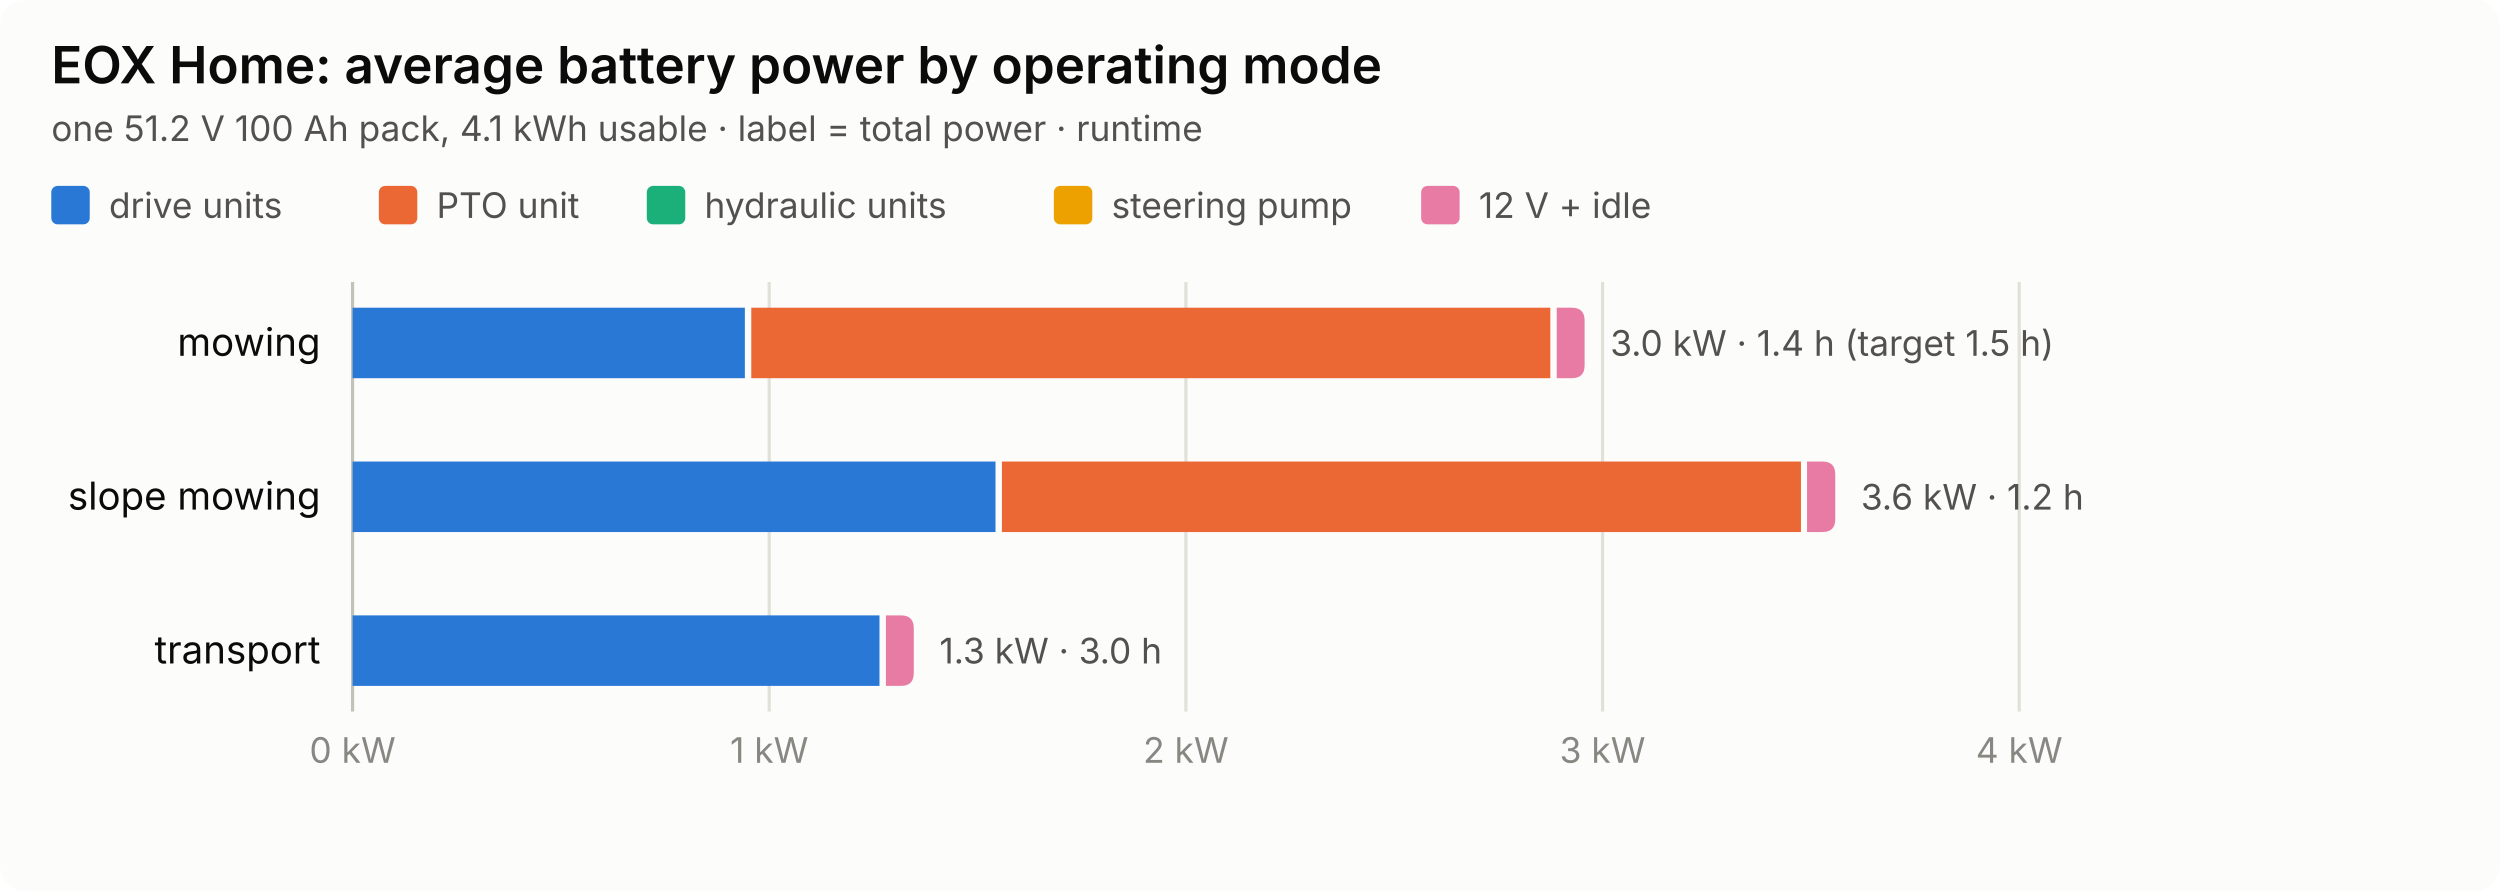
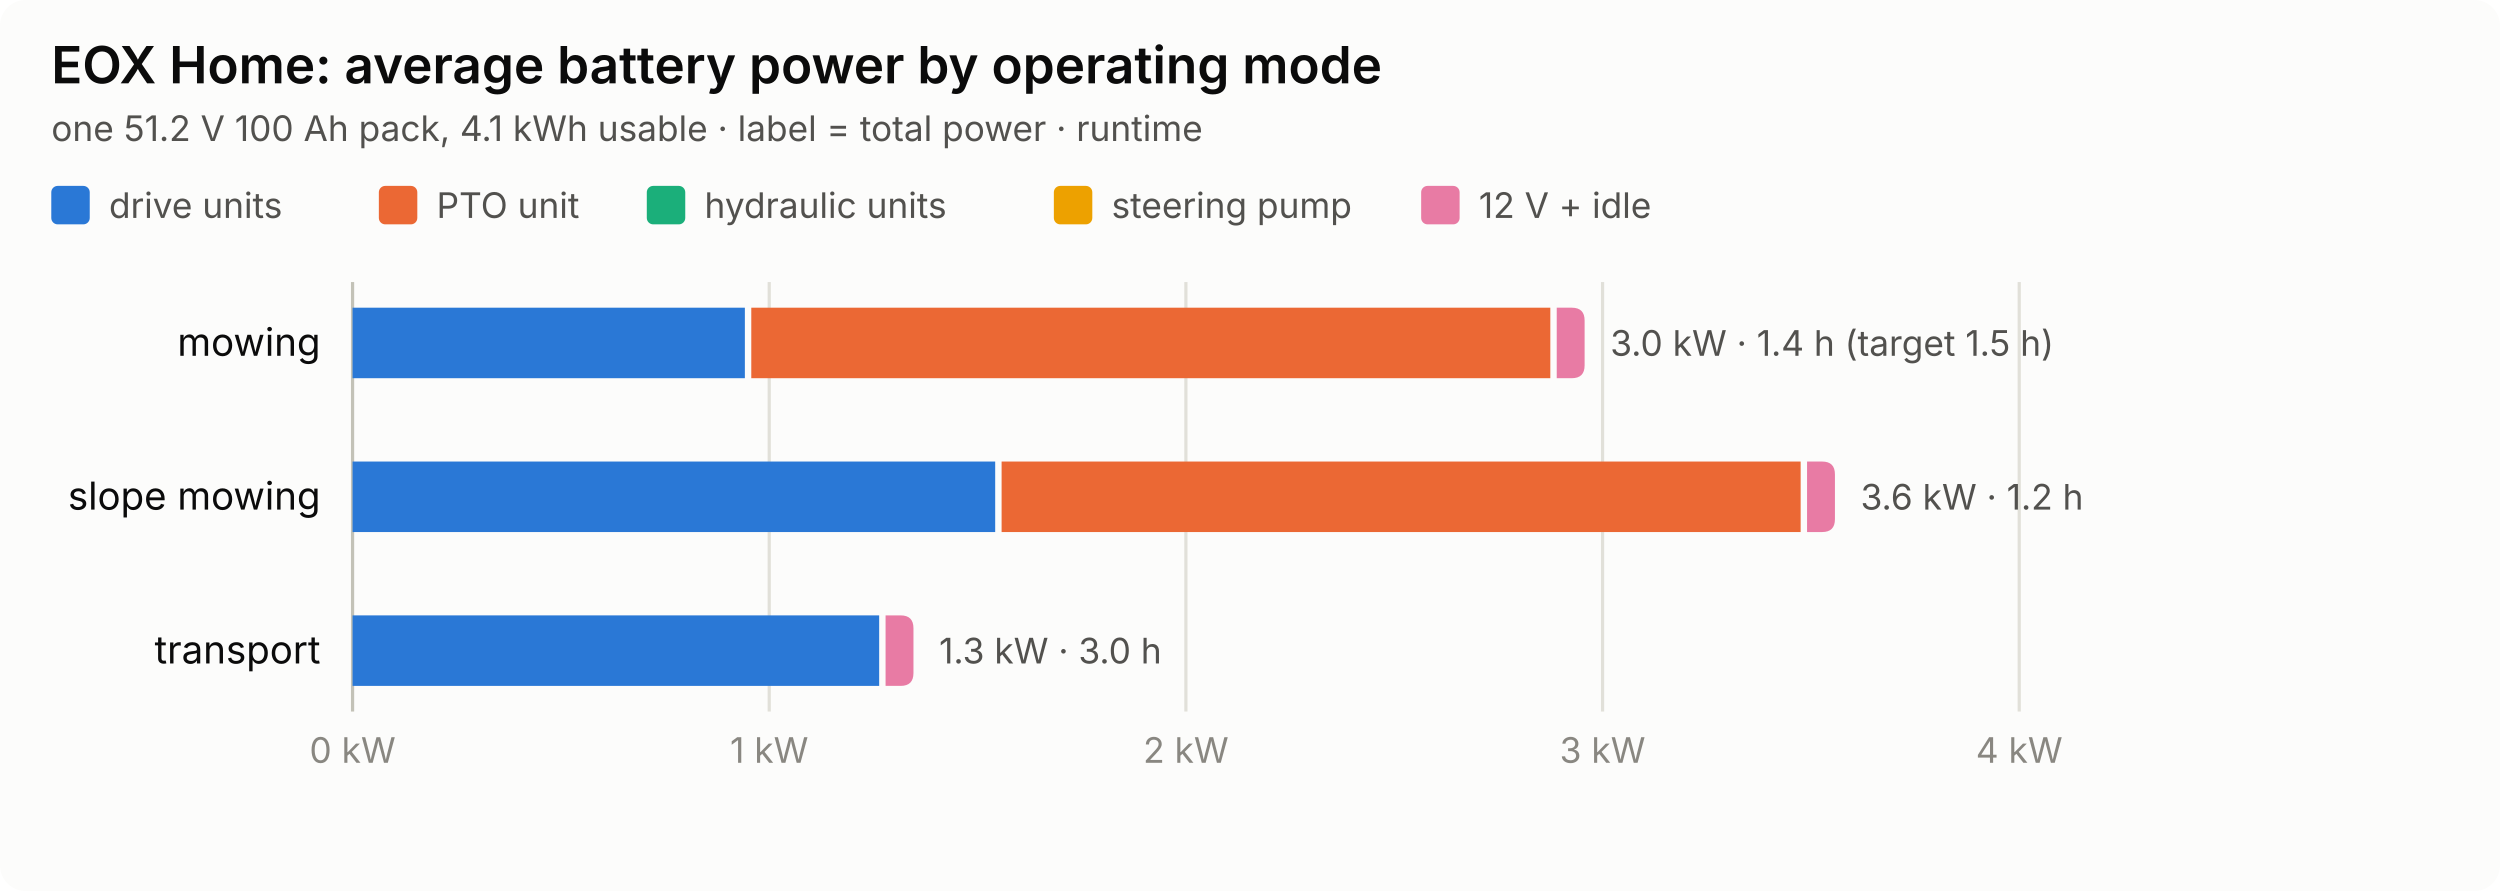
<svg xmlns="http://www.w3.org/2000/svg" viewBox="0 0 780 278" width="780" height="278" role="img" aria-labelledby="t d" font-family="system-ui, -apple-system, &quot;Segoe UI&quot;, sans-serif">
  <rect width="100%" height="100%" rx="8" fill="#fcfcfb" />
  <text x="16.0" y="26.0" font-size="16" font-weight="600" fill="#0b0b0b" text-anchor="start">EOX Home: average battery power by operating mode</text>
  <text x="16.0" y="44.0" font-size="11" font-weight="400" fill="#52514e" text-anchor="start">one 51.2 V 100 Ah pack, 4.1 kWh usable · label = total power · runtime</text>
  <rect x="16" y="58" width="12" height="12" rx="2" fill="#2a78d6" />
  <text x="34.0" y="68.0" font-size="11" font-weight="400" fill="#52514e" text-anchor="start">drive units</text>
  <rect x="118.2" y="58" width="12" height="12" rx="2" fill="#eb6834" />
  <text x="136.2" y="68.0" font-size="11" font-weight="400" fill="#52514e" text-anchor="start">PTO unit</text>
  <rect x="201.8" y="58" width="12" height="12" rx="2" fill="#1baf7a" />
  <text x="219.8" y="68.0" font-size="11" font-weight="400" fill="#52514e" text-anchor="start">hydraulic units</text>
  <rect x="328.8" y="58" width="12" height="12" rx="2" fill="#eda100" />
  <text x="346.8" y="68.0" font-size="11" font-weight="400" fill="#52514e" text-anchor="start">steering pump</text>
  <rect x="443.4" y="58" width="12" height="12" rx="2" fill="#e87ba4" />
  <text x="461.4" y="68.0" font-size="11" font-weight="400" fill="#52514e" text-anchor="start">12 V + idle</text>
  <line x1="110.0" y1="88.0" x2="110.0" y2="222.0" stroke="#c3c2b7" stroke-width="1" stroke-linecap="butt" />
  <text x="110.0" y="238.0" font-size="11" font-weight="400" fill="#898781" text-anchor="middle">0 kW</text>
  <line x1="240.0" y1="88.0" x2="240.0" y2="222.0" stroke="#e1e0d9" stroke-width="1" stroke-linecap="butt" />
  <text x="240.0" y="238.0" font-size="11" font-weight="400" fill="#898781" text-anchor="middle">1 kW</text>
  <line x1="370.0" y1="88.0" x2="370.0" y2="222.0" stroke="#e1e0d9" stroke-width="1" stroke-linecap="butt" />
  <text x="370.0" y="238.0" font-size="11" font-weight="400" fill="#898781" text-anchor="middle">2 kW</text>
  <line x1="500.0" y1="88.0" x2="500.0" y2="222.0" stroke="#e1e0d9" stroke-width="1" stroke-linecap="butt" />
  <text x="500.0" y="238.0" font-size="11" font-weight="400" fill="#898781" text-anchor="middle">3 kW</text>
  <line x1="630.0" y1="88.0" x2="630.0" y2="222.0" stroke="#e1e0d9" stroke-width="1" stroke-linecap="butt" />
  <text x="630.0" y="238.0" font-size="11" font-weight="400" fill="#898781" text-anchor="middle">4 kW</text>
  <text x="100.0" y="111.0" font-size="12" font-weight="400" fill="#0b0b0b" text-anchor="end">mowing</text>
  <rect x="110.0" y="96" width="122.4" height="22" fill="#2a78d6" />
  <rect x="234.4" y="96" width="249.3" height="22" fill="#eb6834" />
  <path d="M485.7,96 H490.4 Q494.4,96 494.4,100 V114 Q494.4,118 490.4,118 H485.7 Z" fill="#e87ba4" />
  <text x="502.4" y="111.0" font-size="11" font-weight="400" fill="#52514e" text-anchor="start">3.0 kW · 1.4 h  (target 1.5 h)</text>
  <text x="100.0" y="159.0" font-size="12" font-weight="400" fill="#0b0b0b" text-anchor="end">slope mowing</text>
-   <rect x="110.0" y="144" width="200.6" height="22" fill="#2a78d6" />
-   <rect x="312.6" y="144" width="249.3" height="22" fill="#eb6834" />
-   <path d="M563.8,144 H568.6 Q572.6,144 572.6,148 V162 Q572.6,166 568.6,166 H563.8 Z" fill="#e87ba4" />
-   <text x="580.6" y="159.0" font-size="11" font-weight="400" fill="#52514e" text-anchor="start">3.6 kW · 1.2 h</text>
+   <rect x="110.0" y="144" width="200.5" height="22" fill="#2a78d6" />
+   <rect x="312.5" y="144" width="249.3" height="22" fill="#eb6834" />
+   <path d="M563.8,144 H568.5 Q572.5,144 572.5,148 V162 Q572.5,166 568.5,166 H563.8 Z" fill="#e87ba4" />
+   <text x="580.5" y="159.0" font-size="11" font-weight="400" fill="#52514e" text-anchor="start">3.6 kW · 1.2 h</text>
  <text x="100.0" y="207.0" font-size="12" font-weight="400" fill="#0b0b0b" text-anchor="end">transport</text>
-   <rect x="110.0" y="192" width="164.4" height="22" fill="#2a78d6" />
-   <path d="M276.4,192 H281.1 Q285.1,192 285.1,196 V210 Q285.1,214 281.1,214 H276.4 Z" fill="#e87ba4" />
-   <text x="293.1" y="207.0" font-size="11" font-weight="400" fill="#52514e" text-anchor="start">1.3 kW · 3.0 h</text>
+   <rect x="110.0" y="192" width="164.3" height="22" fill="#2a78d6" />
+   <path d="M276.3,192 H281.0 Q285.0,192 285.0,196 V210 Q285.0,214 281.0,214 H276.3 Z" fill="#e87ba4" />
+   <text x="293.0" y="207.0" font-size="11" font-weight="400" fill="#52514e" text-anchor="start">1.3 kW · 3.0 h</text>
</svg>
